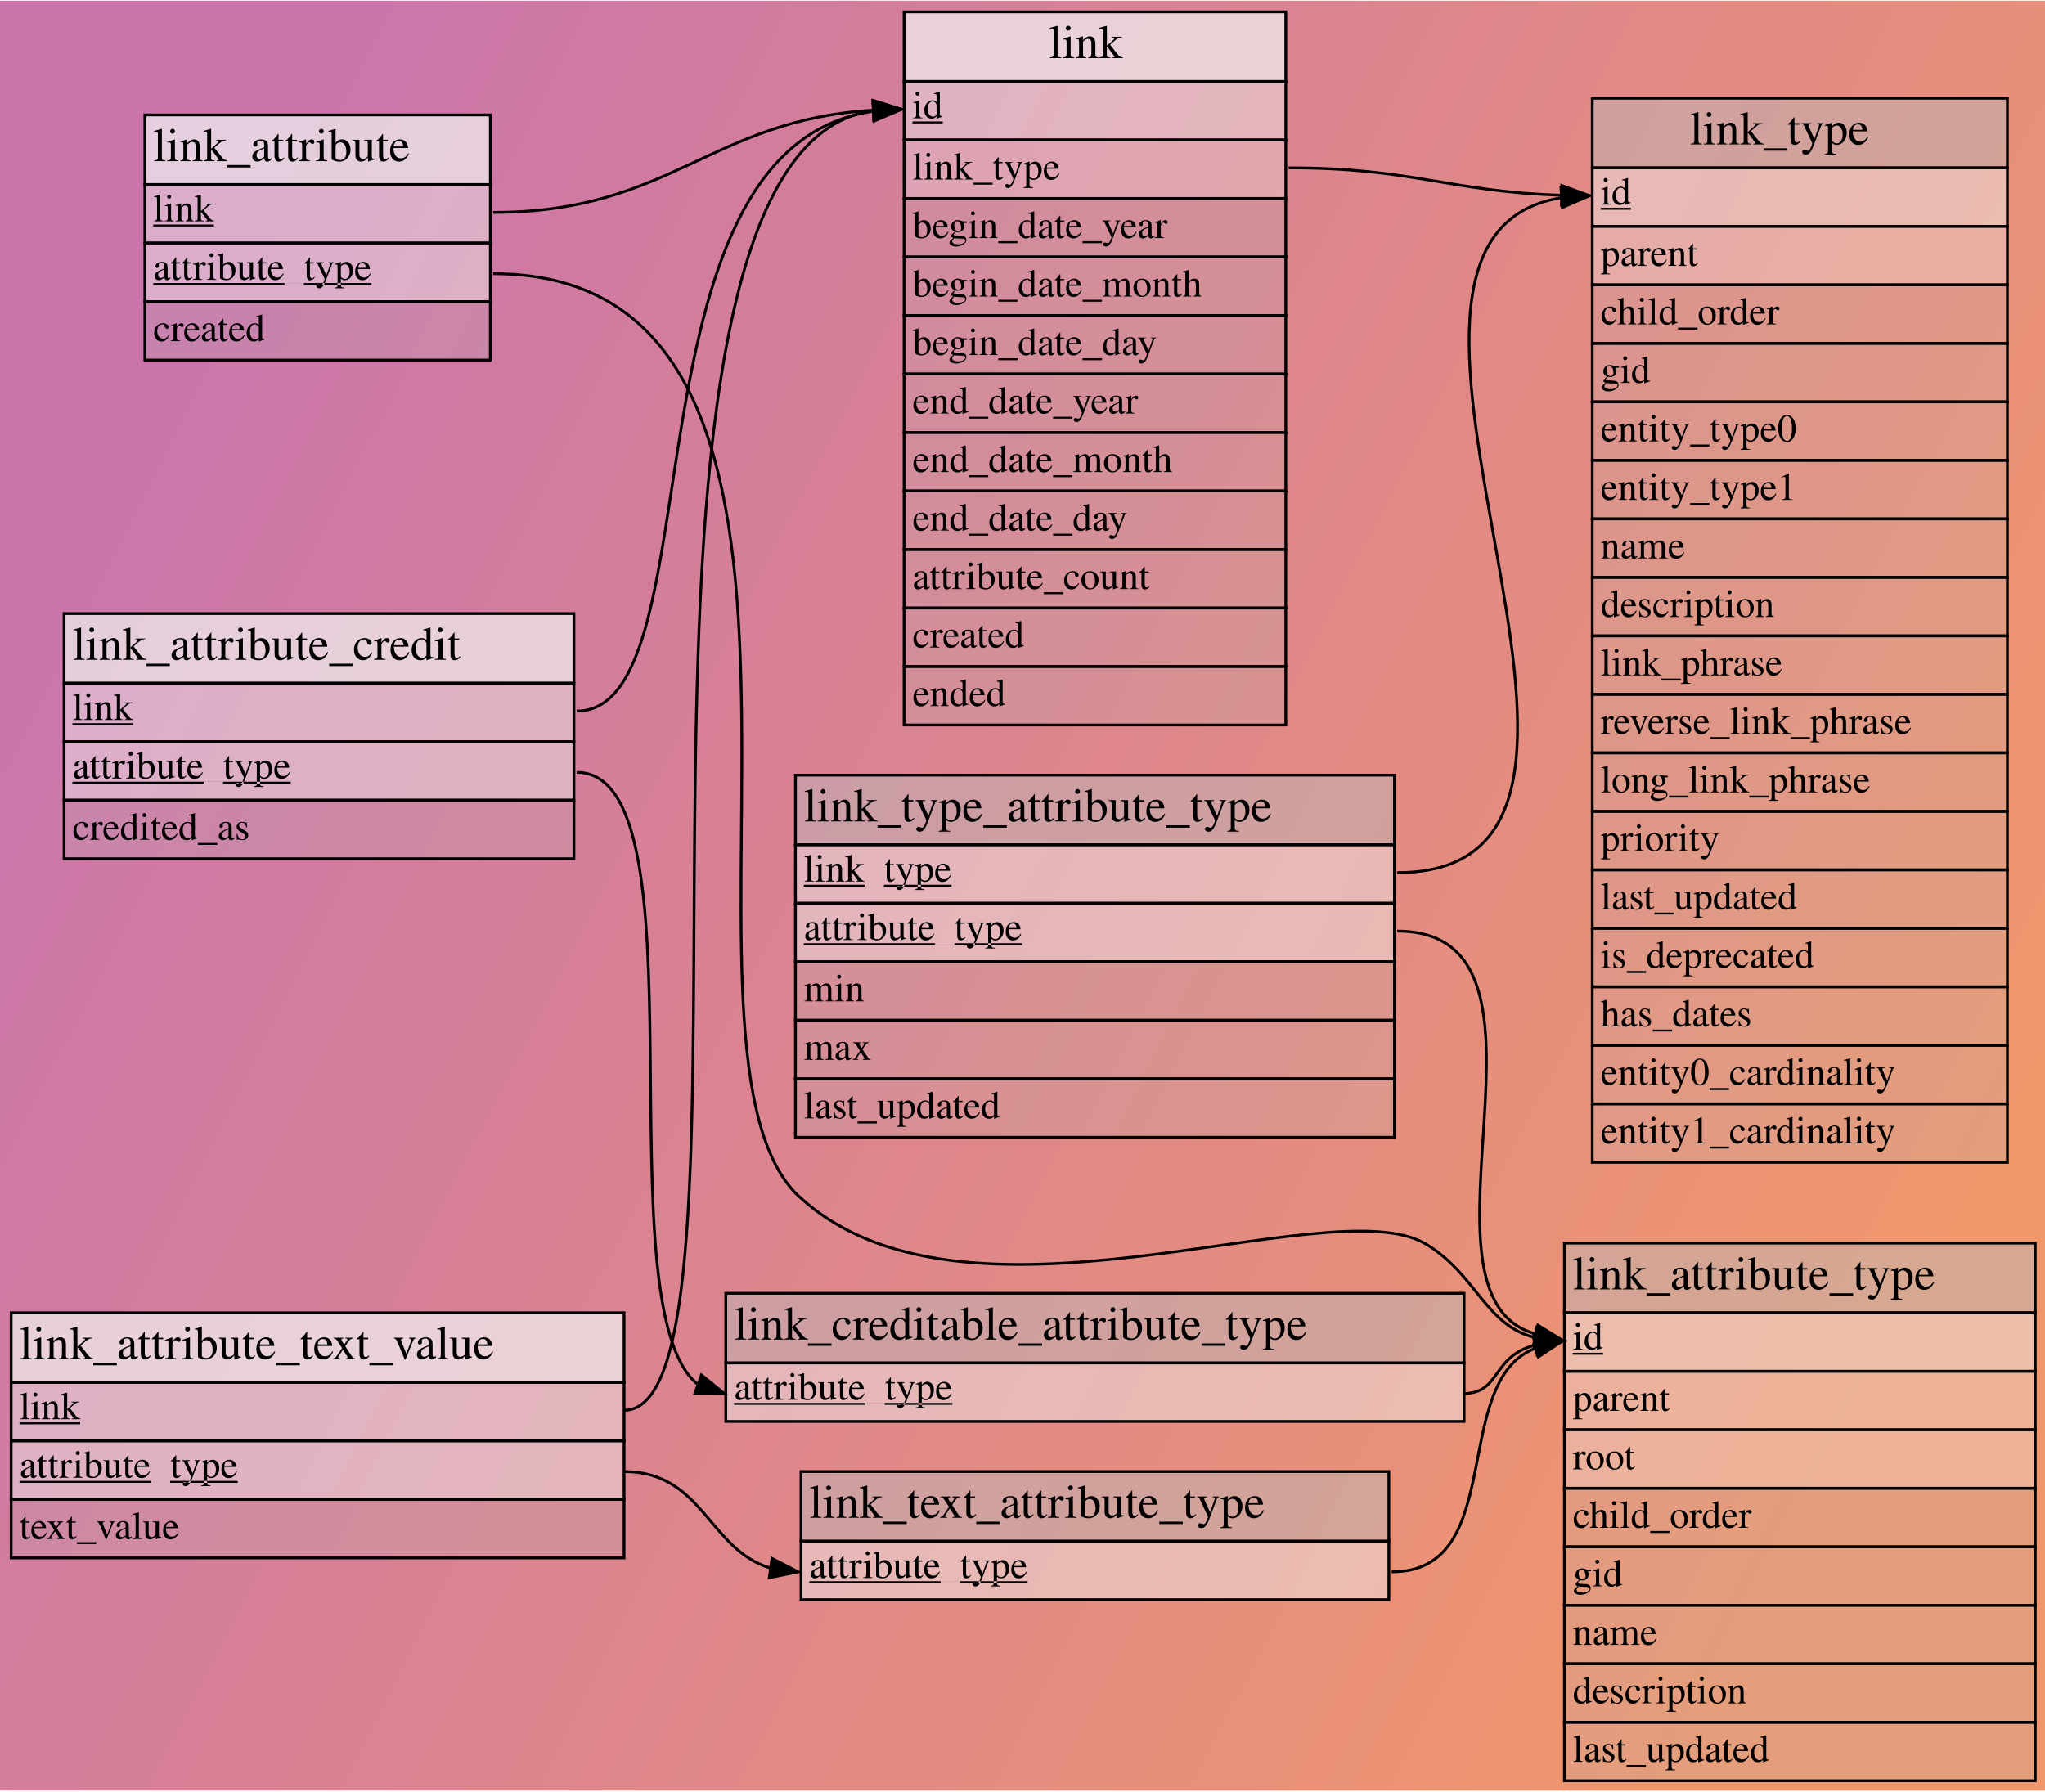
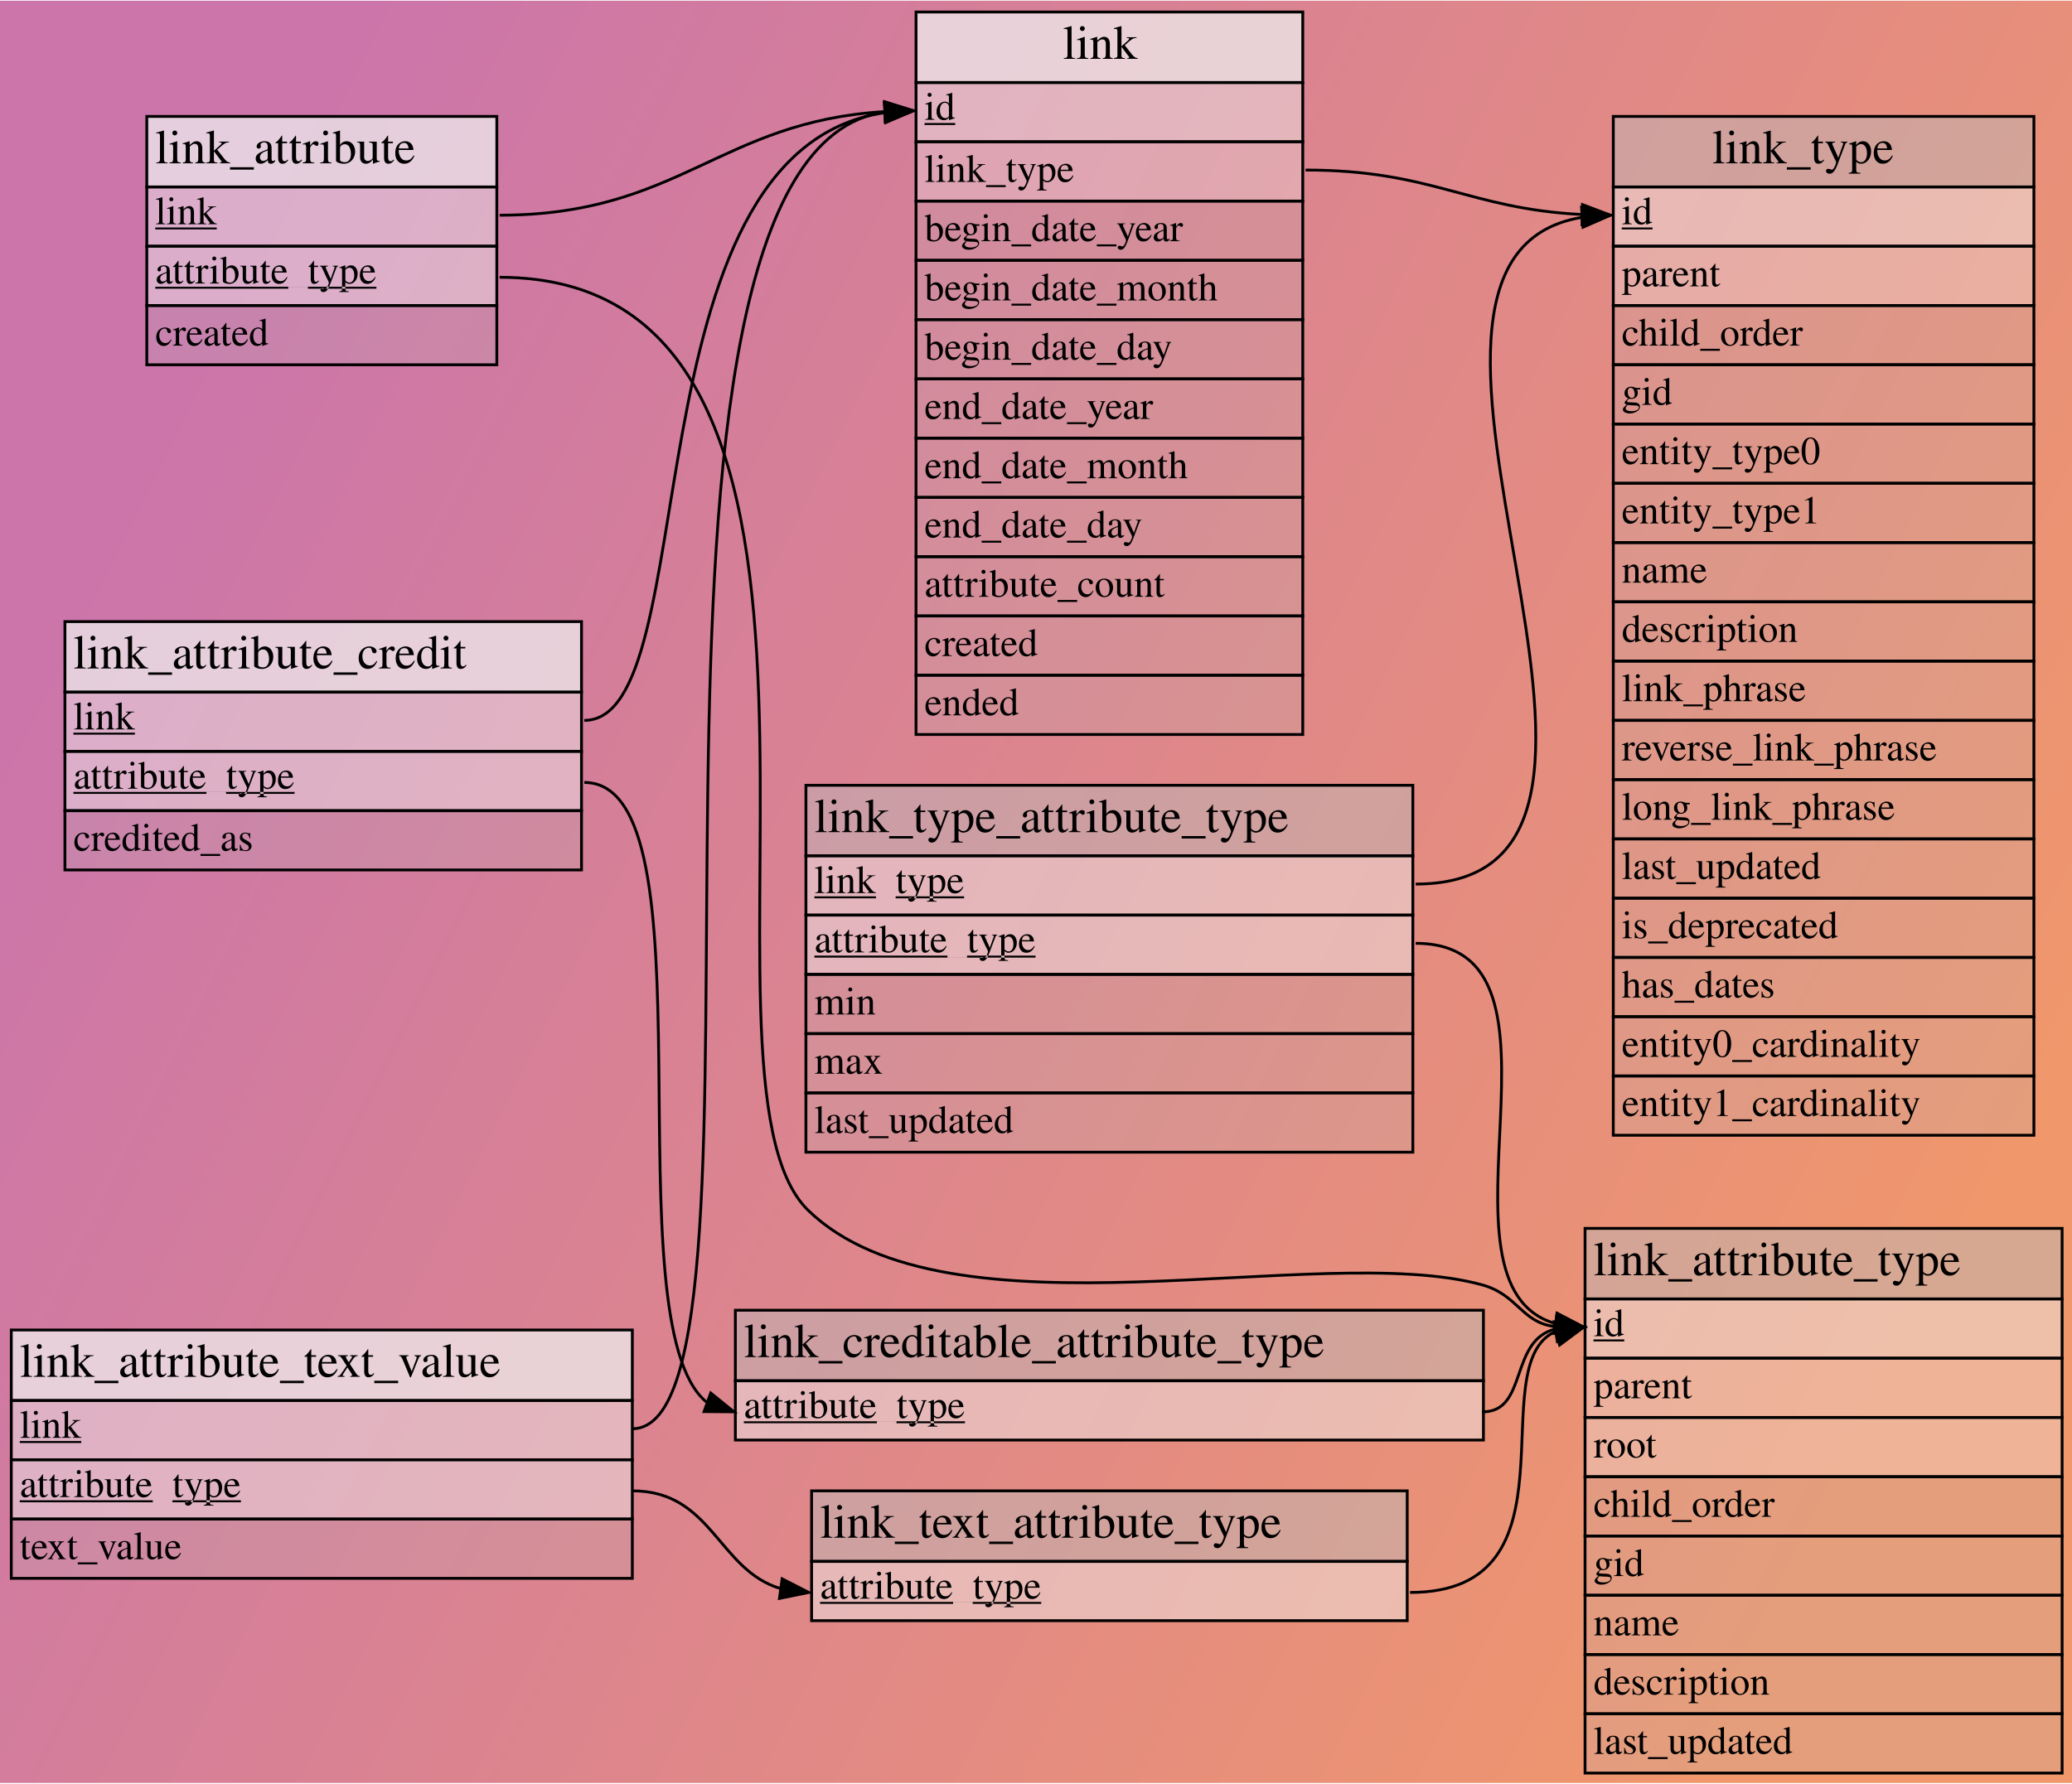
- <svg xmlns="http://www.w3.org/2000/svg" xmlns:xlink="http://www.w3.org/1999/xlink" width="734pt" height="643pt" version="1.1" viewBox="0 0 734 642.5">
-   <g class="graph" transform="scale(1) translate(4 638.5)">
+ <svg xmlns="http://www.w3.org/2000/svg" xmlns:xlink="http://www.w3.org/1999/xlink" width="734pt" height="632pt" version="1.1" viewBox="0 0 734 631.5">
+   <g class="graph" transform="scale(1) translate(4 627.5)">
    <a xlink:title="Tables for relationship properties">
      <defs>
-         <linearGradient id="l_0" x1="45.17" x2="680.83" y1="-477.88" y2="-156.62" gradientUnits="userSpaceOnUse">
+         <linearGradient id="l_0" x1="45.17" x2="680.83" y1="-469.63" y2="-153.87" gradientUnits="userSpaceOnUse">
          <stop stop-color="#cb75ab" offset="0" />
          <stop stop-color="#f0976c" offset="1" />
        </linearGradient>
      </defs>
-       <polygon points="-4 4 -4 -638.5 730 -638.5 730 4" fill="url(#l_0)" stroke="transparent" />
+       <polygon points="-4 4 -4 -627.5 730 -627.5 730 4" fill="url(#l_0)" stroke="transparent" />
    </a>
    <g class="node">
-       <polygon points="320.5 -609.5 320.5 -634.5 457.5 -634.5 457.5 -609.5" fill="#eee" fill-opacity=".733" stroke="transparent" />
-       <polygon points="320.5 -609.5 320.5 -634.5 457.5 -634.5 457.5 -609.5" fill="none" stroke="#000" />
-       <text x="372.5" y="-617.9" font-family="Times,serif" font-size="17">link</text>
-       <polygon points="320.5 -588.5 320.5 -609.5 457.5 -609.5 457.5 -588.5" fill="#eee" fill-opacity=".467" stroke="transparent" />
-       <polygon points="320.5 -588.5 320.5 -609.5 457.5 -609.5 457.5 -588.5" fill="none" stroke="#000" />
-       <text x="323.5" y="-596.3" font-family="Times,serif" font-size="14" text-decoration="underline">id</text>
-       <polygon points="320.5 -567.5 320.5 -588.5 457.5 -588.5 457.5 -567.5" fill="#eee" fill-opacity=".333" stroke="transparent" />
-       <polygon points="320.5 -567.5 320.5 -588.5 457.5 -588.5 457.5 -567.5" fill="none" stroke="#000" />
-       <text x="323.5" y="-574.3" font-family="Times,serif" font-size="14">link_type</text>
-       <polygon points="320.5 -546.5 320.5 -567.5 457.5 -567.5 457.5 -546.5" fill="#bbb" fill-opacity=".2" stroke="transparent" />
-       <polygon points="320.5 -546.5 320.5 -567.5 457.5 -567.5 457.5 -546.5" fill="none" stroke="#000" />
-       <text x="323.5" y="-553.3" font-family="Times,serif" font-size="14">begin_date_year</text>
-       <polygon points="320.5 -525.5 320.5 -546.5 457.5 -546.5 457.5 -525.5" fill="#bbb" fill-opacity=".2" stroke="transparent" />
-       <polygon points="320.5 -525.5 320.5 -546.5 457.5 -546.5 457.5 -525.5" fill="none" stroke="#000" />
-       <text x="323.5" y="-532.3" font-family="Times,serif" font-size="14">begin_date_month</text>
-       <polygon points="320.5 -504.5 320.5 -525.5 457.5 -525.5 457.5 -504.5" fill="#bbb" fill-opacity=".2" stroke="transparent" />
-       <polygon points="320.5 -504.5 320.5 -525.5 457.5 -525.5 457.5 -504.5" fill="none" stroke="#000" />
-       <text x="323.5" y="-511.3" font-family="Times,serif" font-size="14">begin_date_day</text>
-       <polygon points="320.5 -483.5 320.5 -504.5 457.5 -504.5 457.5 -483.5" fill="#bbb" fill-opacity=".2" stroke="transparent" />
-       <polygon points="320.5 -483.5 320.5 -504.5 457.5 -504.5 457.5 -483.5" fill="none" stroke="#000" />
-       <text x="323.5" y="-490.3" font-family="Times,serif" font-size="14">end_date_year</text>
-       <polygon points="320.5 -462.5 320.5 -483.5 457.5 -483.5 457.5 -462.5" fill="#bbb" fill-opacity=".2" stroke="transparent" />
-       <polygon points="320.5 -462.5 320.5 -483.5 457.5 -483.5 457.5 -462.5" fill="none" stroke="#000" />
-       <text x="323.5" y="-469.3" font-family="Times,serif" font-size="14">end_date_month</text>
-       <polygon points="320.5 -441.5 320.5 -462.5 457.5 -462.5 457.5 -441.5" fill="#bbb" fill-opacity=".2" stroke="transparent" />
-       <polygon points="320.5 -441.5 320.5 -462.5 457.5 -462.5 457.5 -441.5" fill="none" stroke="#000" />
-       <text x="323.5" y="-448.3" font-family="Times,serif" font-size="14">end_date_day</text>
-       <polygon points="320.5 -420.5 320.5 -441.5 457.5 -441.5 457.5 -420.5" fill="#bbb" fill-opacity=".2" stroke="transparent" />
-       <polygon points="320.5 -420.5 320.5 -441.5 457.5 -441.5 457.5 -420.5" fill="none" stroke="#000" />
-       <text x="323.5" y="-427.3" font-family="Times,serif" font-size="14">attribute_count</text>
-       <polygon points="320.5 -399.5 320.5 -420.5 457.5 -420.5 457.5 -399.5" fill="#bbb" fill-opacity=".2" stroke="transparent" />
-       <polygon points="320.5 -399.5 320.5 -420.5 457.5 -420.5 457.5 -399.5" fill="none" stroke="#000" />
-       <text x="323.5" y="-406.3" font-family="Times,serif" font-size="14">created</text>
-       <polygon points="320.5 -378.5 320.5 -399.5 457.5 -399.5 457.5 -378.5" fill="#bbb" fill-opacity=".2" stroke="transparent" />
-       <polygon points="320.5 -378.5 320.5 -399.5 457.5 -399.5 457.5 -378.5" fill="none" stroke="#000" />
-       <text x="323.5" y="-385.3" font-family="Times,serif" font-size="14">ended</text>
-     </g>
-     <g class="node">
-       <polygon points="567.5 -578.5 567.5 -603.5 716.5 -603.5 716.5 -578.5" fill="#bbb" fill-opacity=".467" stroke="transparent" />
-       <polygon points="567.5 -578.5 567.5 -603.5 716.5 -603.5 716.5 -578.5" fill="none" stroke="#000" />
-       <text x="602.5" y="-586.9" font-family="Times,serif" font-size="17">link_type</text>
-       <polygon points="567.5 -557.5 567.5 -578.5 716.5 -578.5 716.5 -557.5" fill="#eee" fill-opacity=".467" stroke="transparent" />
-       <polygon points="567.5 -557.5 567.5 -578.5 716.5 -578.5 716.5 -557.5" fill="none" stroke="#000" />
-       <text x="570.5" y="-565.3" font-family="Times,serif" font-size="14" text-decoration="underline">id</text>
-       <polygon points="567.5 -536.5 567.5 -557.5 716.5 -557.5 716.5 -536.5" fill="#eee" fill-opacity=".333" stroke="transparent" />
-       <polygon points="567.5 -536.5 567.5 -557.5 716.5 -557.5 716.5 -536.5" fill="none" stroke="#000" />
-       <text x="570.5" y="-543.3" font-family="Times,serif" font-size="14">parent</text>
-       <polygon points="567.5 -515.5 567.5 -536.5 716.5 -536.5 716.5 -515.5" fill="#bbb" fill-opacity=".2" stroke="transparent" />
-       <polygon points="567.5 -515.5 567.5 -536.5 716.5 -536.5 716.5 -515.5" fill="none" stroke="#000" />
-       <text x="570.5" y="-522.3" font-family="Times,serif" font-size="14">child_order</text>
-       <polygon points="567.5 -494.5 567.5 -515.5 716.5 -515.5 716.5 -494.5" fill="#bbb" fill-opacity=".2" stroke="transparent" />
-       <polygon points="567.5 -494.5 567.5 -515.5 716.5 -515.5 716.5 -494.5" fill="none" stroke="#000" />
-       <text x="570.5" y="-501.3" font-family="Times,serif" font-size="14">gid</text>
-       <polygon points="567.5 -473.5 567.5 -494.5 716.5 -494.5 716.5 -473.5" fill="#bbb" fill-opacity=".2" stroke="transparent" />
-       <polygon points="567.5 -473.5 567.5 -494.5 716.5 -494.5 716.5 -473.5" fill="none" stroke="#000" />
-       <text x="570.5" y="-480.3" font-family="Times,serif" font-size="14">entity_type0</text>
-       <polygon points="567.5 -452.5 567.5 -473.5 716.5 -473.5 716.5 -452.5" fill="#bbb" fill-opacity=".2" stroke="transparent" />
-       <polygon points="567.5 -452.5 567.5 -473.5 716.5 -473.5 716.5 -452.5" fill="none" stroke="#000" />
-       <text x="570.5" y="-459.3" font-family="Times,serif" font-size="14">entity_type1</text>
-       <polygon points="567.5 -431.5 567.5 -452.5 716.5 -452.5 716.5 -431.5" fill="#bbb" fill-opacity=".2" stroke="transparent" />
-       <polygon points="567.5 -431.5 567.5 -452.5 716.5 -452.5 716.5 -431.5" fill="none" stroke="#000" />
-       <text x="570.5" y="-438.3" font-family="Times,serif" font-size="14">name</text>
-       <polygon points="567.5 -410.5 567.5 -431.5 716.5 -431.5 716.5 -410.5" fill="#bbb" fill-opacity=".2" stroke="transparent" />
-       <polygon points="567.5 -410.5 567.5 -431.5 716.5 -431.5 716.5 -410.5" fill="none" stroke="#000" />
-       <text x="570.5" y="-417.3" font-family="Times,serif" font-size="14">description</text>
-       <polygon points="567.5 -389.5 567.5 -410.5 716.5 -410.5 716.5 -389.5" fill="#bbb" fill-opacity=".2" stroke="transparent" />
-       <polygon points="567.5 -389.5 567.5 -410.5 716.5 -410.5 716.5 -389.5" fill="none" stroke="#000" />
-       <text x="570.5" y="-396.3" font-family="Times,serif" font-size="14">link_phrase</text>
-       <polygon points="567.5 -368.5 567.5 -389.5 716.5 -389.5 716.5 -368.5" fill="#bbb" fill-opacity=".2" stroke="transparent" />
-       <polygon points="567.5 -368.5 567.5 -389.5 716.5 -389.5 716.5 -368.5" fill="none" stroke="#000" />
-       <text x="570.5" y="-375.3" font-family="Times,serif" font-size="14">reverse_link_phrase</text>
-       <polygon points="567.5 -347.5 567.5 -368.5 716.5 -368.5 716.5 -347.5" fill="#bbb" fill-opacity=".2" stroke="transparent" />
-       <polygon points="567.5 -347.5 567.5 -368.5 716.5 -368.5 716.5 -347.5" fill="none" stroke="#000" />
-       <text x="570.5" y="-354.3" font-family="Times,serif" font-size="14">long_link_phrase</text>
-       <polygon points="567.5 -326.5 567.5 -347.5 716.5 -347.5 716.5 -326.5" fill="#bbb" fill-opacity=".2" stroke="transparent" />
-       <polygon points="567.5 -326.5 567.5 -347.5 716.5 -347.5 716.5 -326.5" fill="none" stroke="#000" />
-       <text x="570.5" y="-333.3" font-family="Times,serif" font-size="14">priority</text>
-       <polygon points="567.5 -305.5 567.5 -326.5 716.5 -326.5 716.5 -305.5" fill="#bbb" fill-opacity=".2" stroke="transparent" />
-       <polygon points="567.5 -305.5 567.5 -326.5 716.5 -326.5 716.5 -305.5" fill="none" stroke="#000" />
-       <text x="570.5" y="-312.3" font-family="Times,serif" font-size="14">last_updated</text>
-       <polygon points="567.5 -284.5 567.5 -305.5 716.5 -305.5 716.5 -284.5" fill="#bbb" fill-opacity=".2" stroke="transparent" />
-       <polygon points="567.5 -284.5 567.5 -305.5 716.5 -305.5 716.5 -284.5" fill="none" stroke="#000" />
-       <text x="570.5" y="-291.3" font-family="Times,serif" font-size="14">is_deprecated</text>
-       <polygon points="567.5 -263.5 567.5 -284.5 716.5 -284.5 716.5 -263.5" fill="#bbb" fill-opacity=".2" stroke="transparent" />
-       <polygon points="567.5 -263.5 567.5 -284.5 716.5 -284.5 716.5 -263.5" fill="none" stroke="#000" />
-       <text x="570.5" y="-270.3" font-family="Times,serif" font-size="14">has_dates</text>
-       <polygon points="567.5 -242.5 567.5 -263.5 716.5 -263.5 716.5 -242.5" fill="#bbb" fill-opacity=".2" stroke="transparent" />
-       <polygon points="567.5 -242.5 567.5 -263.5 716.5 -263.5 716.5 -242.5" fill="none" stroke="#000" />
-       <text x="570.5" y="-249.3" font-family="Times,serif" font-size="14">entity0_cardinality</text>
-       <polygon points="567.5 -221.5 567.5 -242.5 716.5 -242.5 716.5 -221.5" fill="#bbb" fill-opacity=".2" stroke="transparent" />
-       <polygon points="567.5 -221.5 567.5 -242.5 716.5 -242.5 716.5 -221.5" fill="none" stroke="#000" />
-       <text x="570.5" y="-228.3" font-family="Times,serif" font-size="14">entity1_cardinality</text>
-     </g>
-     <g class="edge">
-       <path d="m458.5-578.5c44.63 0 57.87 8.57 97.84 9.84" fill="none" stroke="#000" />
-       <polygon points="556.56 -572.15 566.5 -568.5 556.45 -565.16" stroke="#000" />
-     </g>
-     <g class="node">
-       <polygon points="48 -572.5 48 -597.5 172 -597.5 172 -572.5" fill="#eee" fill-opacity=".733" stroke="transparent" />
-       <polygon points="48 -572.5 48 -597.5 172 -597.5 172 -572.5" fill="none" stroke="#000" />
-       <text x="51" y="-580.9" font-family="Times,serif" font-size="17">link_attribute</text>
-       <polygon points="48 -551.5 48 -572.5 172 -572.5 172 -551.5" fill="#eee" fill-opacity=".467" stroke="transparent" />
-       <polygon points="48 -551.5 48 -572.5 172 -572.5 172 -551.5" fill="none" stroke="#000" />
-       <text x="51" y="-559.3" font-family="Times,serif" font-size="14" text-decoration="underline">link</text>
-       <polygon points="48 -530.5 48 -551.5 172 -551.5 172 -530.5" fill="#eee" fill-opacity=".467" stroke="transparent" />
-       <polygon points="48 -530.5 48 -551.5 172 -551.5 172 -530.5" fill="none" stroke="#000" />
-       <text x="51" y="-538.3" font-family="Times,serif" font-size="14" text-decoration="underline">attribute_type</text>
-       <polygon points="48 -509.5 48 -530.5 172 -530.5 172 -509.5" fill="#bbb" fill-opacity=".2" stroke="transparent" />
-       <polygon points="48 -509.5 48 -530.5 172 -530.5 172 -509.5" fill="none" stroke="#000" />
-       <text x="51" y="-516.3" font-family="Times,serif" font-size="14">created</text>
-     </g>
-     <g class="edge">
-       <path d="m173-562.5c63.61 0 77.91-33.2 136.32-36.7" fill="none" stroke="#000" />
-       <polygon points="309.4 -602.71 319.5 -599.5 309.61 -595.71" stroke="#000" />
+       <polygon points="320.5 -598.5 320.5 -623.5 457.5 -623.5 457.5 -598.5" fill="#eee" fill-opacity=".733" stroke="transparent" />
+       <polygon points="320.5 -598.5 320.5 -623.5 457.5 -623.5 457.5 -598.5" fill="none" stroke="#000" />
+       <text x="372.5" y="-606.9" font-family="Times,serif" font-size="17">link</text>
+       <polygon points="320.5 -577.5 320.5 -598.5 457.5 -598.5 457.5 -577.5" fill="#eee" fill-opacity=".467" stroke="transparent" />
+       <polygon points="320.5 -577.5 320.5 -598.5 457.5 -598.5 457.5 -577.5" fill="none" stroke="#000" />
+       <text x="323.5" y="-585.3" font-family="Times,serif" font-size="14" text-decoration="underline">id</text>
+       <polygon points="320.5 -556.5 320.5 -577.5 457.5 -577.5 457.5 -556.5" fill="#eee" fill-opacity=".333" stroke="transparent" />
+       <polygon points="320.5 -556.5 320.5 -577.5 457.5 -577.5 457.5 -556.5" fill="none" stroke="#000" />
+       <text x="323.5" y="-563.3" font-family="Times,serif" font-size="14">link_type</text>
+       <polygon points="320.5 -535.5 320.5 -556.5 457.5 -556.5 457.5 -535.5" fill="#bbb" fill-opacity=".2" stroke="transparent" />
+       <polygon points="320.5 -535.5 320.5 -556.5 457.5 -556.5 457.5 -535.5" fill="none" stroke="#000" />
+       <text x="323.5" y="-542.3" font-family="Times,serif" font-size="14">begin_date_year</text>
+       <polygon points="320.5 -514.5 320.5 -535.5 457.5 -535.5 457.5 -514.5" fill="#bbb" fill-opacity=".2" stroke="transparent" />
+       <polygon points="320.5 -514.5 320.5 -535.5 457.5 -535.5 457.5 -514.5" fill="none" stroke="#000" />
+       <text x="323.5" y="-521.3" font-family="Times,serif" font-size="14">begin_date_month</text>
+       <polygon points="320.5 -493.5 320.5 -514.5 457.5 -514.5 457.5 -493.5" fill="#bbb" fill-opacity=".2" stroke="transparent" />
+       <polygon points="320.5 -493.5 320.5 -514.5 457.5 -514.5 457.5 -493.5" fill="none" stroke="#000" />
+       <text x="323.5" y="-500.3" font-family="Times,serif" font-size="14">begin_date_day</text>
+       <polygon points="320.5 -472.5 320.5 -493.5 457.5 -493.5 457.5 -472.5" fill="#bbb" fill-opacity=".2" stroke="transparent" />
+       <polygon points="320.5 -472.5 320.5 -493.5 457.5 -493.5 457.5 -472.5" fill="none" stroke="#000" />
+       <text x="323.5" y="-479.3" font-family="Times,serif" font-size="14">end_date_year</text>
+       <polygon points="320.5 -451.5 320.5 -472.5 457.5 -472.5 457.5 -451.5" fill="#bbb" fill-opacity=".2" stroke="transparent" />
+       <polygon points="320.5 -451.5 320.5 -472.5 457.5 -472.5 457.5 -451.5" fill="none" stroke="#000" />
+       <text x="323.5" y="-458.3" font-family="Times,serif" font-size="14">end_date_month</text>
+       <polygon points="320.5 -430.5 320.5 -451.5 457.5 -451.5 457.5 -430.5" fill="#bbb" fill-opacity=".2" stroke="transparent" />
+       <polygon points="320.5 -430.5 320.5 -451.5 457.5 -451.5 457.5 -430.5" fill="none" stroke="#000" />
+       <text x="323.5" y="-437.3" font-family="Times,serif" font-size="14">end_date_day</text>
+       <polygon points="320.5 -409.5 320.5 -430.5 457.5 -430.5 457.5 -409.5" fill="#bbb" fill-opacity=".2" stroke="transparent" />
+       <polygon points="320.5 -409.5 320.5 -430.5 457.5 -430.5 457.5 -409.5" fill="none" stroke="#000" />
+       <text x="323.5" y="-416.3" font-family="Times,serif" font-size="14">attribute_count</text>
+       <polygon points="320.5 -388.5 320.5 -409.5 457.5 -409.5 457.5 -388.5" fill="#bbb" fill-opacity=".2" stroke="transparent" />
+       <polygon points="320.5 -388.5 320.5 -409.5 457.5 -409.5 457.5 -388.5" fill="none" stroke="#000" />
+       <text x="323.5" y="-395.3" font-family="Times,serif" font-size="14">created</text>
+       <polygon points="320.5 -367.5 320.5 -388.5 457.5 -388.5 457.5 -367.5" fill="#bbb" fill-opacity=".2" stroke="transparent" />
+       <polygon points="320.5 -367.5 320.5 -388.5 457.5 -388.5 457.5 -367.5" fill="none" stroke="#000" />
+       <text x="323.5" y="-374.3" font-family="Times,serif" font-size="14">ended</text>
+     </g>
+     <g class="node">
+       <polygon points="567.5 -561.5 567.5 -586.5 716.5 -586.5 716.5 -561.5" fill="#bbb" fill-opacity=".467" stroke="transparent" />
+       <polygon points="567.5 -561.5 567.5 -586.5 716.5 -586.5 716.5 -561.5" fill="none" stroke="#000" />
+       <text x="602.5" y="-569.9" font-family="Times,serif" font-size="17">link_type</text>
+       <polygon points="567.5 -540.5 567.5 -561.5 716.5 -561.5 716.5 -540.5" fill="#eee" fill-opacity=".467" stroke="transparent" />
+       <polygon points="567.5 -540.5 567.5 -561.5 716.5 -561.5 716.5 -540.5" fill="none" stroke="#000" />
+       <text x="570.5" y="-548.3" font-family="Times,serif" font-size="14" text-decoration="underline">id</text>
+       <polygon points="567.5 -519.5 567.5 -540.5 716.5 -540.5 716.5 -519.5" fill="#eee" fill-opacity=".333" stroke="transparent" />
+       <polygon points="567.5 -519.5 567.5 -540.5 716.5 -540.5 716.5 -519.5" fill="none" stroke="#000" />
+       <text x="570.5" y="-526.3" font-family="Times,serif" font-size="14">parent</text>
+       <polygon points="567.5 -498.5 567.5 -519.5 716.5 -519.5 716.5 -498.5" fill="#bbb" fill-opacity=".2" stroke="transparent" />
+       <polygon points="567.5 -498.5 567.5 -519.5 716.5 -519.5 716.5 -498.5" fill="none" stroke="#000" />
+       <text x="570.5" y="-505.3" font-family="Times,serif" font-size="14">child_order</text>
+       <polygon points="567.5 -477.5 567.5 -498.5 716.5 -498.5 716.5 -477.5" fill="#bbb" fill-opacity=".2" stroke="transparent" />
+       <polygon points="567.5 -477.5 567.5 -498.5 716.5 -498.5 716.5 -477.5" fill="none" stroke="#000" />
+       <text x="570.5" y="-484.3" font-family="Times,serif" font-size="14">gid</text>
+       <polygon points="567.5 -456.5 567.5 -477.5 716.5 -477.5 716.5 -456.5" fill="#bbb" fill-opacity=".2" stroke="transparent" />
+       <polygon points="567.5 -456.5 567.5 -477.5 716.5 -477.5 716.5 -456.5" fill="none" stroke="#000" />
+       <text x="570.5" y="-463.3" font-family="Times,serif" font-size="14">entity_type0</text>
+       <polygon points="567.5 -435.5 567.5 -456.5 716.5 -456.5 716.5 -435.5" fill="#bbb" fill-opacity=".2" stroke="transparent" />
+       <polygon points="567.5 -435.5 567.5 -456.5 716.5 -456.5 716.5 -435.5" fill="none" stroke="#000" />
+       <text x="570.5" y="-442.3" font-family="Times,serif" font-size="14">entity_type1</text>
+       <polygon points="567.5 -414.5 567.5 -435.5 716.5 -435.5 716.5 -414.5" fill="#bbb" fill-opacity=".2" stroke="transparent" />
+       <polygon points="567.5 -414.5 567.5 -435.5 716.5 -435.5 716.5 -414.5" fill="none" stroke="#000" />
+       <text x="570.5" y="-421.3" font-family="Times,serif" font-size="14">name</text>
+       <polygon points="567.5 -393.5 567.5 -414.5 716.5 -414.5 716.5 -393.5" fill="#bbb" fill-opacity=".2" stroke="transparent" />
+       <polygon points="567.5 -393.5 567.5 -414.5 716.5 -414.5 716.5 -393.5" fill="none" stroke="#000" />
+       <text x="570.5" y="-400.3" font-family="Times,serif" font-size="14">description</text>
+       <polygon points="567.5 -372.5 567.5 -393.5 716.5 -393.5 716.5 -372.5" fill="#bbb" fill-opacity=".2" stroke="transparent" />
+       <polygon points="567.5 -372.5 567.5 -393.5 716.5 -393.5 716.5 -372.5" fill="none" stroke="#000" />
+       <text x="570.5" y="-379.3" font-family="Times,serif" font-size="14">link_phrase</text>
+       <polygon points="567.5 -351.5 567.5 -372.5 716.5 -372.5 716.5 -351.5" fill="#bbb" fill-opacity=".2" stroke="transparent" />
+       <polygon points="567.5 -351.5 567.5 -372.5 716.5 -372.5 716.5 -351.5" fill="none" stroke="#000" />
+       <text x="570.5" y="-358.3" font-family="Times,serif" font-size="14">reverse_link_phrase</text>
+       <polygon points="567.5 -330.5 567.5 -351.5 716.5 -351.5 716.5 -330.5" fill="#bbb" fill-opacity=".2" stroke="transparent" />
+       <polygon points="567.5 -330.5 567.5 -351.5 716.5 -351.5 716.5 -330.5" fill="none" stroke="#000" />
+       <text x="570.5" y="-337.3" font-family="Times,serif" font-size="14">long_link_phrase</text>
+       <polygon points="567.5 -309.5 567.5 -330.5 716.5 -330.5 716.5 -309.5" fill="#bbb" fill-opacity=".2" stroke="transparent" />
+       <polygon points="567.5 -309.5 567.5 -330.5 716.5 -330.5 716.5 -309.5" fill="none" stroke="#000" />
+       <text x="570.5" y="-316.3" font-family="Times,serif" font-size="14">last_updated</text>
+       <polygon points="567.5 -288.5 567.5 -309.5 716.5 -309.5 716.5 -288.5" fill="#bbb" fill-opacity=".2" stroke="transparent" />
+       <polygon points="567.5 -288.5 567.5 -309.5 716.5 -309.5 716.5 -288.5" fill="none" stroke="#000" />
+       <text x="570.5" y="-295.3" font-family="Times,serif" font-size="14">is_deprecated</text>
+       <polygon points="567.5 -267.5 567.5 -288.5 716.5 -288.5 716.5 -267.5" fill="#bbb" fill-opacity=".2" stroke="transparent" />
+       <polygon points="567.5 -267.5 567.5 -288.5 716.5 -288.5 716.5 -267.5" fill="none" stroke="#000" />
+       <text x="570.5" y="-274.3" font-family="Times,serif" font-size="14">has_dates</text>
+       <polygon points="567.5 -246.5 567.5 -267.5 716.5 -267.5 716.5 -246.5" fill="#bbb" fill-opacity=".2" stroke="transparent" />
+       <polygon points="567.5 -246.5 567.5 -267.5 716.5 -267.5 716.5 -246.5" fill="none" stroke="#000" />
+       <text x="570.5" y="-253.3" font-family="Times,serif" font-size="14">entity0_cardinality</text>
+       <polygon points="567.5 -225.5 567.5 -246.5 716.5 -246.5 716.5 -225.5" fill="#bbb" fill-opacity=".2" stroke="transparent" />
+       <polygon points="567.5 -225.5 567.5 -246.5 716.5 -246.5 716.5 -225.5" fill="none" stroke="#000" />
+       <text x="570.5" y="-232.3" font-family="Times,serif" font-size="14">entity1_cardinality</text>
+     </g>
+     <g class="edge">
+       <path d="m458.5-567.5c44.92 0 57.64 13.71 97.79 15.75" fill="none" stroke="#000" />
+       <polygon points="556.59 -555.25 566.5 -551.5 556.42 -548.25" stroke="#000" />
+     </g>
+     <g class="node">
+       <polygon points="48 -561.5 48 -586.5 172 -586.5 172 -561.5" fill="#eee" fill-opacity=".733" stroke="transparent" />
+       <polygon points="48 -561.5 48 -586.5 172 -586.5 172 -561.5" fill="none" stroke="#000" />
+       <text x="51" y="-569.9" font-family="Times,serif" font-size="17">link_attribute</text>
+       <polygon points="48 -540.5 48 -561.5 172 -561.5 172 -540.5" fill="#eee" fill-opacity=".467" stroke="transparent" />
+       <polygon points="48 -540.5 48 -561.5 172 -561.5 172 -540.5" fill="none" stroke="#000" />
+       <text x="51" y="-548.3" font-family="Times,serif" font-size="14" text-decoration="underline">link</text>
+       <polygon points="48 -519.5 48 -540.5 172 -540.5 172 -519.5" fill="#eee" fill-opacity=".467" stroke="transparent" />
+       <polygon points="48 -519.5 48 -540.5 172 -540.5 172 -519.5" fill="none" stroke="#000" />
+       <text x="51" y="-527.3" font-family="Times,serif" font-size="14" text-decoration="underline">attribute_type</text>
+       <polygon points="48 -498.5 48 -519.5 172 -519.5 172 -498.5" fill="#bbb" fill-opacity=".2" stroke="transparent" />
+       <polygon points="48 -498.5 48 -519.5 172 -519.5 172 -498.5" fill="none" stroke="#000" />
+       <text x="51" y="-505.3" font-family="Times,serif" font-size="14">created</text>
+     </g>
+     <g class="edge">
+       <path d="m173-551.5c63.61 0 77.91-33.2 136.32-36.7" fill="none" stroke="#000" />
+       <polygon points="309.4 -591.71 319.5 -588.5 309.61 -584.71" stroke="#000" />
    </g>
    <g class="node">
      <polygon points="557.5 -167.5 557.5 -192.5 726.5 -192.5 726.5 -167.5" fill="#bbb" fill-opacity=".467" stroke="transparent" />
      <polygon points="557.5 -167.5 557.5 -192.5 726.5 -192.5 726.5 -167.5" fill="none" stroke="#000" />
      <text x="560.5" y="-175.9" font-family="Times,serif" font-size="17">link_attribute_type</text>
      <polygon points="557.5 -146.5 557.5 -167.5 726.5 -167.5 726.5 -146.5" fill="#eee" fill-opacity=".467" stroke="transparent" />
      <polygon points="557.5 -146.5 557.5 -167.5 726.5 -167.5 726.5 -146.5" fill="none" stroke="#000" />
      <text x="560.5" y="-154.3" font-family="Times,serif" font-size="14" text-decoration="underline">id</text>
      <polygon points="557.5 -125.5 557.5 -146.5 726.5 -146.5 726.5 -125.5" fill="#eee" fill-opacity=".333" stroke="transparent" />
      <polygon points="557.5 -125.5 557.5 -146.5 726.5 -146.5 726.5 -125.5" fill="none" stroke="#000" />
      <text x="560.5" y="-132.3" font-family="Times,serif" font-size="14">parent</text>
      <polygon points="557.5 -104.5 557.5 -125.5 726.5 -125.5 726.5 -104.5" fill="#eee" fill-opacity=".333" stroke="transparent" />
      <polygon points="557.5 -104.5 557.5 -125.5 726.5 -125.5 726.5 -104.5" fill="none" stroke="#000" />
      <text x="560.5" y="-111.3" font-family="Times,serif" font-size="14">root</text>
      <polygon points="557.5 -83.5 557.5 -104.5 726.5 -104.5 726.5 -83.5" fill="#bbb" fill-opacity=".2" stroke="transparent" />
      <polygon points="557.5 -83.5 557.5 -104.5 726.5 -104.5 726.5 -83.5" fill="none" stroke="#000" />
      <text x="560.5" y="-90.3" font-family="Times,serif" font-size="14">child_order</text>
      <polygon points="557.5 -62.5 557.5 -83.5 726.5 -83.5 726.5 -62.5" fill="#bbb" fill-opacity=".2" stroke="transparent" />
      <polygon points="557.5 -62.5 557.5 -83.5 726.5 -83.5 726.5 -62.5" fill="none" stroke="#000" />
      <text x="560.5" y="-69.3" font-family="Times,serif" font-size="14">gid</text>
      <polygon points="557.5 -41.5 557.5 -62.5 726.5 -62.5 726.5 -41.5" fill="#bbb" fill-opacity=".2" stroke="transparent" />
      <polygon points="557.5 -41.5 557.5 -62.5 726.5 -62.5 726.5 -41.5" fill="none" stroke="#000" />
      <text x="560.5" y="-48.3" font-family="Times,serif" font-size="14">name</text>
      <polygon points="557.5 -20.5 557.5 -41.5 726.5 -41.5 726.5 -20.5" fill="#bbb" fill-opacity=".2" stroke="transparent" />
      <polygon points="557.5 -20.5 557.5 -41.5 726.5 -41.5 726.5 -20.5" fill="none" stroke="#000" />
      <text x="560.5" y="-27.3" font-family="Times,serif" font-size="14">description</text>
      <polygon points="557.5 0.5 557.5 -20.5 726.5 -20.5 726.5 0.5" fill="#bbb" fill-opacity=".2" stroke="transparent" />
      <polygon points="557.5 0.5 557.5 -20.5 726.5 -20.5 726.5 0.5" fill="none" stroke="#000" />
      <text x="560.5" y="-6.3" font-family="Times,serif" font-size="14">last_updated</text>
    </g>
    <g class="edge">
-       <path d="m173-540.5c146.21 0 54.718 274.47 108.56 330.06 59.081 57.303 191.3-2.558 226.17 18.234 18.268 10.887 21.284 29.258 39.393 33.668" fill="none" stroke="#000" />
-       <polygon points="547.99 -163.07 557 -157.5 546.48 -156.24" stroke="#000" />
-     </g>
-     <g class="node">
-       <polygon points="19 -393.5 19 -418.5 202 -418.5 202 -393.5" fill="#eee" fill-opacity=".733" stroke="transparent" />
-       <polygon points="19 -393.5 19 -418.5 202 -418.5 202 -393.5" fill="none" stroke="#000" />
-       <text x="22" y="-401.9" font-family="Times,serif" font-size="17">link_attribute_credit</text>
-       <polygon points="19 -372.5 19 -393.5 202 -393.5 202 -372.5" fill="#eee" fill-opacity=".467" stroke="transparent" />
-       <polygon points="19 -372.5 19 -393.5 202 -393.5 202 -372.5" fill="none" stroke="#000" />
-       <text x="22" y="-380.3" font-family="Times,serif" font-size="14" text-decoration="underline">link</text>
-       <polygon points="19 -351.5 19 -372.5 202 -372.5 202 -351.5" fill="#eee" fill-opacity=".467" stroke="transparent" />
-       <polygon points="19 -351.5 19 -372.5 202 -372.5 202 -351.5" fill="none" stroke="#000" />
-       <text x="22" y="-359.3" font-family="Times,serif" font-size="14" text-decoration="underline">attribute_type</text>
-       <polygon points="19 -330.5 19 -351.5 202 -351.5 202 -330.5" fill="#bbb" fill-opacity=".2" stroke="transparent" />
-       <polygon points="19 -330.5 19 -351.5 202 -351.5 202 -330.5" fill="none" stroke="#000" />
-       <text x="22" y="-337.3" font-family="Times,serif" font-size="14">credited_as</text>
-     </g>
-     <g class="edge">
-       <path d="m203-383.5c51.06 0 13.94-201.89 106.32-215.3" fill="none" stroke="#000" />
-       <polygon points="309.28 -602.31 319.5 -599.5 309.76 -595.32" stroke="#000" />
-     </g>
-     <g class="node">
-       <polygon points="256.5 -149.5 256.5 -174.5 521.5 -174.5 521.5 -149.5" fill="#bbb" fill-opacity=".467" stroke="transparent" />
-       <polygon points="256.5 -149.5 256.5 -174.5 521.5 -174.5 521.5 -149.5" fill="none" stroke="#000" />
-       <text x="259.5" y="-157.9" font-family="Times,serif" font-size="17">link_creditable_attribute_type</text>
-       <polygon points="256.5 -128.5 256.5 -149.5 521.5 -149.5 521.5 -128.5" fill="#eee" fill-opacity=".467" stroke="transparent" />
-       <polygon points="256.5 -128.5 256.5 -149.5 521.5 -149.5 521.5 -128.5" fill="none" stroke="#000" />
-       <text x="259.5" y="-136.3" font-family="Times,serif" font-size="14" text-decoration="underline">attribute_type</text>
-     </g>
-     <g class="edge">
-       <path d="m203-361.5c47.16 0 8.77 191.13 43.23 219.5" fill="none" stroke="#000" />
-       <polygon points="247.77 -145.17 256 -138.5 245.41 -138.58" stroke="#000" />
-     </g>
-     <g class="node">
-       <polygon points="0 -142.5 0 -167.5 220 -167.5 220 -142.5" fill="#eee" fill-opacity=".733" stroke="transparent" />
-       <polygon points="0 -142.5 0 -167.5 220 -167.5 220 -142.5" fill="none" stroke="#000" />
-       <text x="3" y="-150.9" font-family="Times,serif" font-size="17">link_attribute_text_value</text>
-       <polygon points="0 -121.5 0 -142.5 220 -142.5 220 -121.5" fill="#eee" fill-opacity=".467" stroke="transparent" />
-       <polygon points="0 -121.5 0 -142.5 220 -142.5 220 -121.5" fill="none" stroke="#000" />
-       <text x="3" y="-129.3" font-family="Times,serif" font-size="14" text-decoration="underline">link</text>
-       <polygon points="0 -100.5 0 -121.5 220 -121.5 220 -100.5" fill="#eee" fill-opacity=".467" stroke="transparent" />
-       <polygon points="0 -100.5 0 -121.5 220 -121.5 220 -100.5" fill="none" stroke="#000" />
-       <text x="3" y="-108.3" font-family="Times,serif" font-size="14" text-decoration="underline">attribute_type</text>
-       <polygon points="0 -79.5 0 -100.5 220 -100.5 220 -79.5" fill="#bbb" fill-opacity=".2" stroke="transparent" />
-       <polygon points="0 -79.5 0 -100.5 220 -100.5 220 -79.5" fill="none" stroke="#000" />
-       <text x="3" y="-86.3" font-family="Times,serif" font-size="14">text_value</text>
-     </g>
-     <g class="edge">
-       <path d="m220-132.5c57.438 0-19.133-451.36 89.49-466.59" fill="none" stroke="#000" />
-       <polygon points="309.36 -602.59 319.5 -599.5 309.65 -595.59" stroke="#000" />
-     </g>
-     <g class="node">
-       <polygon points="283.5 -85.5 283.5 -110.5 494.5 -110.5 494.5 -85.5" fill="#bbb" fill-opacity=".467" stroke="transparent" />
-       <polygon points="283.5 -85.5 283.5 -110.5 494.5 -110.5 494.5 -85.5" fill="none" stroke="#000" />
-       <text x="286.5" y="-93.9" font-family="Times,serif" font-size="17">link_text_attribute_type</text>
-       <polygon points="283.5 -64.5 283.5 -85.5 494.5 -85.5 494.5 -64.5" fill="#eee" fill-opacity=".467" stroke="transparent" />
-       <polygon points="283.5 -64.5 283.5 -85.5 494.5 -85.5 494.5 -64.5" fill="none" stroke="#000" />
-       <text x="286.5" y="-72.3" font-family="Times,serif" font-size="14" text-decoration="underline">attribute_type</text>
-     </g>
-     <g class="edge">
-       <path d="m220-110.5c28.3 0 30.36 28.06 52.51 34.63" fill="none" stroke="#000" />
-       <polygon points="273.07 -79.32 282.5 -74.5 272.12 -72.39" stroke="#000" />
-     </g>
-     <g class="edge">
-       <path d="m521-138.5c13.99 0 9.954-13.122 25.9-17.394" fill="none" stroke="#000" />
-       <polygon points="546.45 -158.46 557 -157.5 548.15 -151.67" stroke="#000" />
-     </g>
-     <g class="edge">
-       <path d="m495.5-74.5c41.97 0 20.506-68.324 51.526-80.244" fill="none" stroke="#000" />
-       <polygon points="546.56 -159.28 557 -157.5 547.72 -152.38" stroke="#000" />
-     </g>
-     <g class="node">
-       <polygon points="281.5 -335.5 281.5 -360.5 496.5 -360.5 496.5 -335.5" fill="#bbb" fill-opacity=".467" stroke="transparent" />
-       <polygon points="281.5 -335.5 281.5 -360.5 496.5 -360.5 496.5 -335.5" fill="none" stroke="#000" />
-       <text x="284.5" y="-343.9" font-family="Times,serif" font-size="17">link_type_attribute_type</text>
-       <polygon points="281.5 -314.5 281.5 -335.5 496.5 -335.5 496.5 -314.5" fill="#eee" fill-opacity=".467" stroke="transparent" />
-       <polygon points="281.5 -314.5 281.5 -335.5 496.5 -335.5 496.5 -314.5" fill="none" stroke="#000" />
-       <text x="284.5" y="-322.3" font-family="Times,serif" font-size="14" text-decoration="underline">link_type</text>
-       <polygon points="281.5 -293.5 281.5 -314.5 496.5 -314.5 496.5 -293.5" fill="#eee" fill-opacity=".467" stroke="transparent" />
-       <polygon points="281.5 -293.5 281.5 -314.5 496.5 -314.5 496.5 -293.5" fill="none" stroke="#000" />
-       <text x="284.5" y="-301.3" font-family="Times,serif" font-size="14" text-decoration="underline">attribute_type</text>
-       <polygon points="281.5 -272.5 281.5 -293.5 496.5 -293.5 496.5 -272.5" fill="#bbb" fill-opacity=".2" stroke="transparent" />
-       <polygon points="281.5 -272.5 281.5 -293.5 496.5 -293.5 496.5 -272.5" fill="none" stroke="#000" />
-       <text x="284.5" y="-279.3" font-family="Times,serif" font-size="14">min</text>
-       <polygon points="281.5 -251.5 281.5 -272.5 496.5 -272.5 496.5 -251.5" fill="#bbb" fill-opacity=".2" stroke="transparent" />
-       <polygon points="281.5 -251.5 281.5 -272.5 496.5 -272.5 496.5 -251.5" fill="none" stroke="#000" />
-       <text x="284.5" y="-258.3" font-family="Times,serif" font-size="14">max</text>
-       <polygon points="281.5 -230.5 281.5 -251.5 496.5 -251.5 496.5 -230.5" fill="#bbb" fill-opacity=".2" stroke="transparent" />
-       <polygon points="281.5 -230.5 281.5 -251.5 496.5 -251.5 496.5 -230.5" fill="none" stroke="#000" />
-       <text x="284.5" y="-237.3" font-family="Times,serif" font-size="14">last_updated</text>
-     </g>
-     <g class="edge">
-       <path d="m497.5-304.5c66.63 0 0.205 130.86 49.582 144.56" fill="none" stroke="#000" />
-       <polygon points="547.51 -162.2 557 -157.5 546.65 -155.26" stroke="#000" />
-     </g>
-     <g class="edge">
-       <path d="m497.5-325.5c108.65 0-33.52-227.59 58.96-242.26" fill="none" stroke="#000" />
-       <polygon points="556.27 -571.25 566.5 -568.5 556.78 -564.27" stroke="#000" />
+       <path d="m173-529.5c147.55 0 60.661 283.44 109.3 330.61 49.746 48.243 181.34 10.598 238.7 26.388 12.79 3.52 13.997 13.427 25.78 14.773" fill="none" stroke="#000" />
+       <polygon points="547.63 -162.44 557 -157.5 546.59 -155.52" stroke="#000" />
+     </g>
+     <g class="node">
+       <polygon points="19 -382.5 19 -407.5 202 -407.5 202 -382.5" fill="#eee" fill-opacity=".733" stroke="transparent" />
+       <polygon points="19 -382.5 19 -407.5 202 -407.5 202 -382.5" fill="none" stroke="#000" />
+       <text x="22" y="-390.9" font-family="Times,serif" font-size="17">link_attribute_credit</text>
+       <polygon points="19 -361.5 19 -382.5 202 -382.5 202 -361.5" fill="#eee" fill-opacity=".467" stroke="transparent" />
+       <polygon points="19 -361.5 19 -382.5 202 -382.5 202 -361.5" fill="none" stroke="#000" />
+       <text x="22" y="-369.3" font-family="Times,serif" font-size="14" text-decoration="underline">link</text>
+       <polygon points="19 -340.5 19 -361.5 202 -361.5 202 -340.5" fill="#eee" fill-opacity=".467" stroke="transparent" />
+       <polygon points="19 -340.5 19 -361.5 202 -361.5 202 -340.5" fill="none" stroke="#000" />
+       <text x="22" y="-348.3" font-family="Times,serif" font-size="14" text-decoration="underline">attribute_type</text>
+       <polygon points="19 -319.5 19 -340.5 202 -340.5 202 -319.5" fill="#bbb" fill-opacity=".2" stroke="transparent" />
+       <polygon points="19 -319.5 19 -340.5 202 -340.5 202 -319.5" fill="none" stroke="#000" />
+       <text x="22" y="-326.3" font-family="Times,serif" font-size="14">credited_as</text>
+     </g>
+     <g class="edge">
+       <path d="m203-372.5c43.6 0 13.94-201.89 106.32-215.3" fill="none" stroke="#000" />
+       <polygon points="309.28 -591.31 319.5 -588.5 309.76 -584.32" stroke="#000" />
+     </g>
+     <g class="node">
+       <polygon points="256.5 -138.5 256.5 -163.5 521.5 -163.5 521.5 -138.5" fill="#bbb" fill-opacity=".467" stroke="transparent" />
+       <polygon points="256.5 -138.5 256.5 -163.5 521.5 -163.5 521.5 -138.5" fill="none" stroke="#000" />
+       <text x="259.5" y="-146.9" font-family="Times,serif" font-size="17">link_creditable_attribute_type</text>
+       <polygon points="256.5 -117.5 256.5 -138.5 521.5 -138.5 521.5 -117.5" fill="#eee" fill-opacity=".467" stroke="transparent" />
+       <polygon points="256.5 -117.5 256.5 -138.5 521.5 -138.5 521.5 -117.5" fill="none" stroke="#000" />
+       <text x="259.5" y="-125.3" font-family="Times,serif" font-size="14" text-decoration="underline">attribute_type</text>
+     </g>
+     <g class="edge">
+       <path d="m203-350.5c47.16 0 8.77 191.13 43.23 219.5" fill="none" stroke="#000" />
+       <polygon points="247.77 -134.17 256 -127.5 245.41 -127.58" stroke="#000" />
+     </g>
+     <g class="node">
+       <polygon points="0 -131.5 0 -156.5 220 -156.5 220 -131.5" fill="#eee" fill-opacity=".733" stroke="transparent" />
+       <polygon points="0 -131.5 0 -156.5 220 -156.5 220 -131.5" fill="none" stroke="#000" />
+       <text x="3" y="-139.9" font-family="Times,serif" font-size="17">link_attribute_text_value</text>
+       <polygon points="0 -110.5 0 -131.5 220 -131.5 220 -110.5" fill="#eee" fill-opacity=".467" stroke="transparent" />
+       <polygon points="0 -110.5 0 -131.5 220 -131.5 220 -110.5" fill="none" stroke="#000" />
+       <text x="3" y="-118.3" font-family="Times,serif" font-size="14" text-decoration="underline">link</text>
+       <polygon points="0 -89.5 0 -110.5 220 -110.5 220 -89.5" fill="#eee" fill-opacity=".467" stroke="transparent" />
+       <polygon points="0 -89.5 0 -110.5 220 -110.5 220 -89.5" fill="none" stroke="#000" />
+       <text x="3" y="-97.3" font-family="Times,serif" font-size="14" text-decoration="underline">attribute_type</text>
+       <polygon points="0 -68.5 0 -89.5 220 -89.5 220 -68.5" fill="#bbb" fill-opacity=".2" stroke="transparent" />
+       <polygon points="0 -68.5 0 -89.5 220 -89.5 220 -68.5" fill="none" stroke="#000" />
+       <text x="3" y="-75.3" font-family="Times,serif" font-size="14">text_value</text>
+     </g>
+     <g class="edge">
+       <path d="m220-121.5c58.912 0-17.411-451.29 89.49-466.59" fill="none" stroke="#000" />
+       <polygon points="309.36 -591.59 319.5 -588.5 309.65 -584.59" stroke="#000" />
+     </g>
+     <g class="node">
+       <polygon points="283.5 -74.5 283.5 -99.5 494.5 -99.5 494.5 -74.5" fill="#bbb" fill-opacity=".467" stroke="transparent" />
+       <polygon points="283.5 -74.5 283.5 -99.5 494.5 -99.5 494.5 -74.5" fill="none" stroke="#000" />
+       <text x="286.5" y="-82.9" font-family="Times,serif" font-size="17">link_text_attribute_type</text>
+       <polygon points="283.5 -53.5 283.5 -74.5 494.5 -74.5 494.5 -53.5" fill="#eee" fill-opacity=".467" stroke="transparent" />
+       <polygon points="283.5 -53.5 283.5 -74.5 494.5 -74.5 494.5 -53.5" fill="none" stroke="#000" />
+       <text x="286.5" y="-61.3" font-family="Times,serif" font-size="14" text-decoration="underline">attribute_type</text>
+     </g>
+     <g class="edge">
+       <path d="m220-99.5c28.3 0 30.36 28.06 52.51 34.63" fill="none" stroke="#000" />
+       <polygon points="273.07 -68.32 282.5 -63.5 272.12 -61.39" stroke="#000" />
+     </g>
+     <g class="edge">
+       <path d="m521-127.5c16.551 0.277 9.348-25.755 26.43-29.444" fill="none" stroke="#000" />
+       <polygon points="546.41 -157.86 557 -157.5 548.5 -151.18" stroke="#000" />
+     </g>
+     <g class="edge">
+       <path d="m495.5-63.5c61.811 0 24.987-80.265 51.33-92.37" fill="none" stroke="#000" />
+       <polygon points="546.57 -159.37 557 -157.5 547.68 -152.46" stroke="#000" />
+     </g>
+     <g class="node">
+       <polygon points="281.5 -324.5 281.5 -349.5 496.5 -349.5 496.5 -324.5" fill="#bbb" fill-opacity=".467" stroke="transparent" />
+       <polygon points="281.5 -324.5 281.5 -349.5 496.5 -349.5 496.5 -324.5" fill="none" stroke="#000" />
+       <text x="284.5" y="-332.9" font-family="Times,serif" font-size="17">link_type_attribute_type</text>
+       <polygon points="281.5 -303.5 281.5 -324.5 496.5 -324.5 496.5 -303.5" fill="#eee" fill-opacity=".467" stroke="transparent" />
+       <polygon points="281.5 -303.5 281.5 -324.5 496.5 -324.5 496.5 -303.5" fill="none" stroke="#000" />
+       <text x="284.5" y="-311.3" font-family="Times,serif" font-size="14" text-decoration="underline">link_type</text>
+       <polygon points="281.5 -282.5 281.5 -303.5 496.5 -303.5 496.5 -282.5" fill="#eee" fill-opacity=".467" stroke="transparent" />
+       <polygon points="281.5 -282.5 281.5 -303.5 496.5 -303.5 496.5 -282.5" fill="none" stroke="#000" />
+       <text x="284.5" y="-290.3" font-family="Times,serif" font-size="14" text-decoration="underline">attribute_type</text>
+       <polygon points="281.5 -261.5 281.5 -282.5 496.5 -282.5 496.5 -261.5" fill="#bbb" fill-opacity=".2" stroke="transparent" />
+       <polygon points="281.5 -261.5 281.5 -282.5 496.5 -282.5 496.5 -261.5" fill="none" stroke="#000" />
+       <text x="284.5" y="-268.3" font-family="Times,serif" font-size="14">min</text>
+       <polygon points="281.5 -240.5 281.5 -261.5 496.5 -261.5 496.5 -240.5" fill="#bbb" fill-opacity=".2" stroke="transparent" />
+       <polygon points="281.5 -240.5 281.5 -261.5 496.5 -261.5 496.5 -240.5" fill="none" stroke="#000" />
+       <text x="284.5" y="-247.3" font-family="Times,serif" font-size="14">max</text>
+       <polygon points="281.5 -219.5 281.5 -240.5 496.5 -240.5 496.5 -219.5" fill="#bbb" fill-opacity=".2" stroke="transparent" />
+       <polygon points="281.5 -219.5 281.5 -240.5 496.5 -240.5 496.5 -219.5" fill="none" stroke="#000" />
+       <text x="284.5" y="-226.3" font-family="Times,serif" font-size="14">last_updated</text>
+     </g>
+     <g class="edge">
+       <path d="m497.5-293.5c62.24 0 1.29 121.03 49.57 134.74" fill="none" stroke="#000" />
+       <polygon points="547.52 -162.23 557 -157.5 546.64 -155.29" stroke="#000" />
+     </g>
+     <g class="edge">
+       <path d="m497.5-314.5c106.06 0-31.01-221.52 58.91-236.23" fill="none" stroke="#000" />
+       <polygon points="556.26 -554.23 566.5 -551.5 556.79 -547.25" stroke="#000" />
    </g>
  </g>
</svg>
